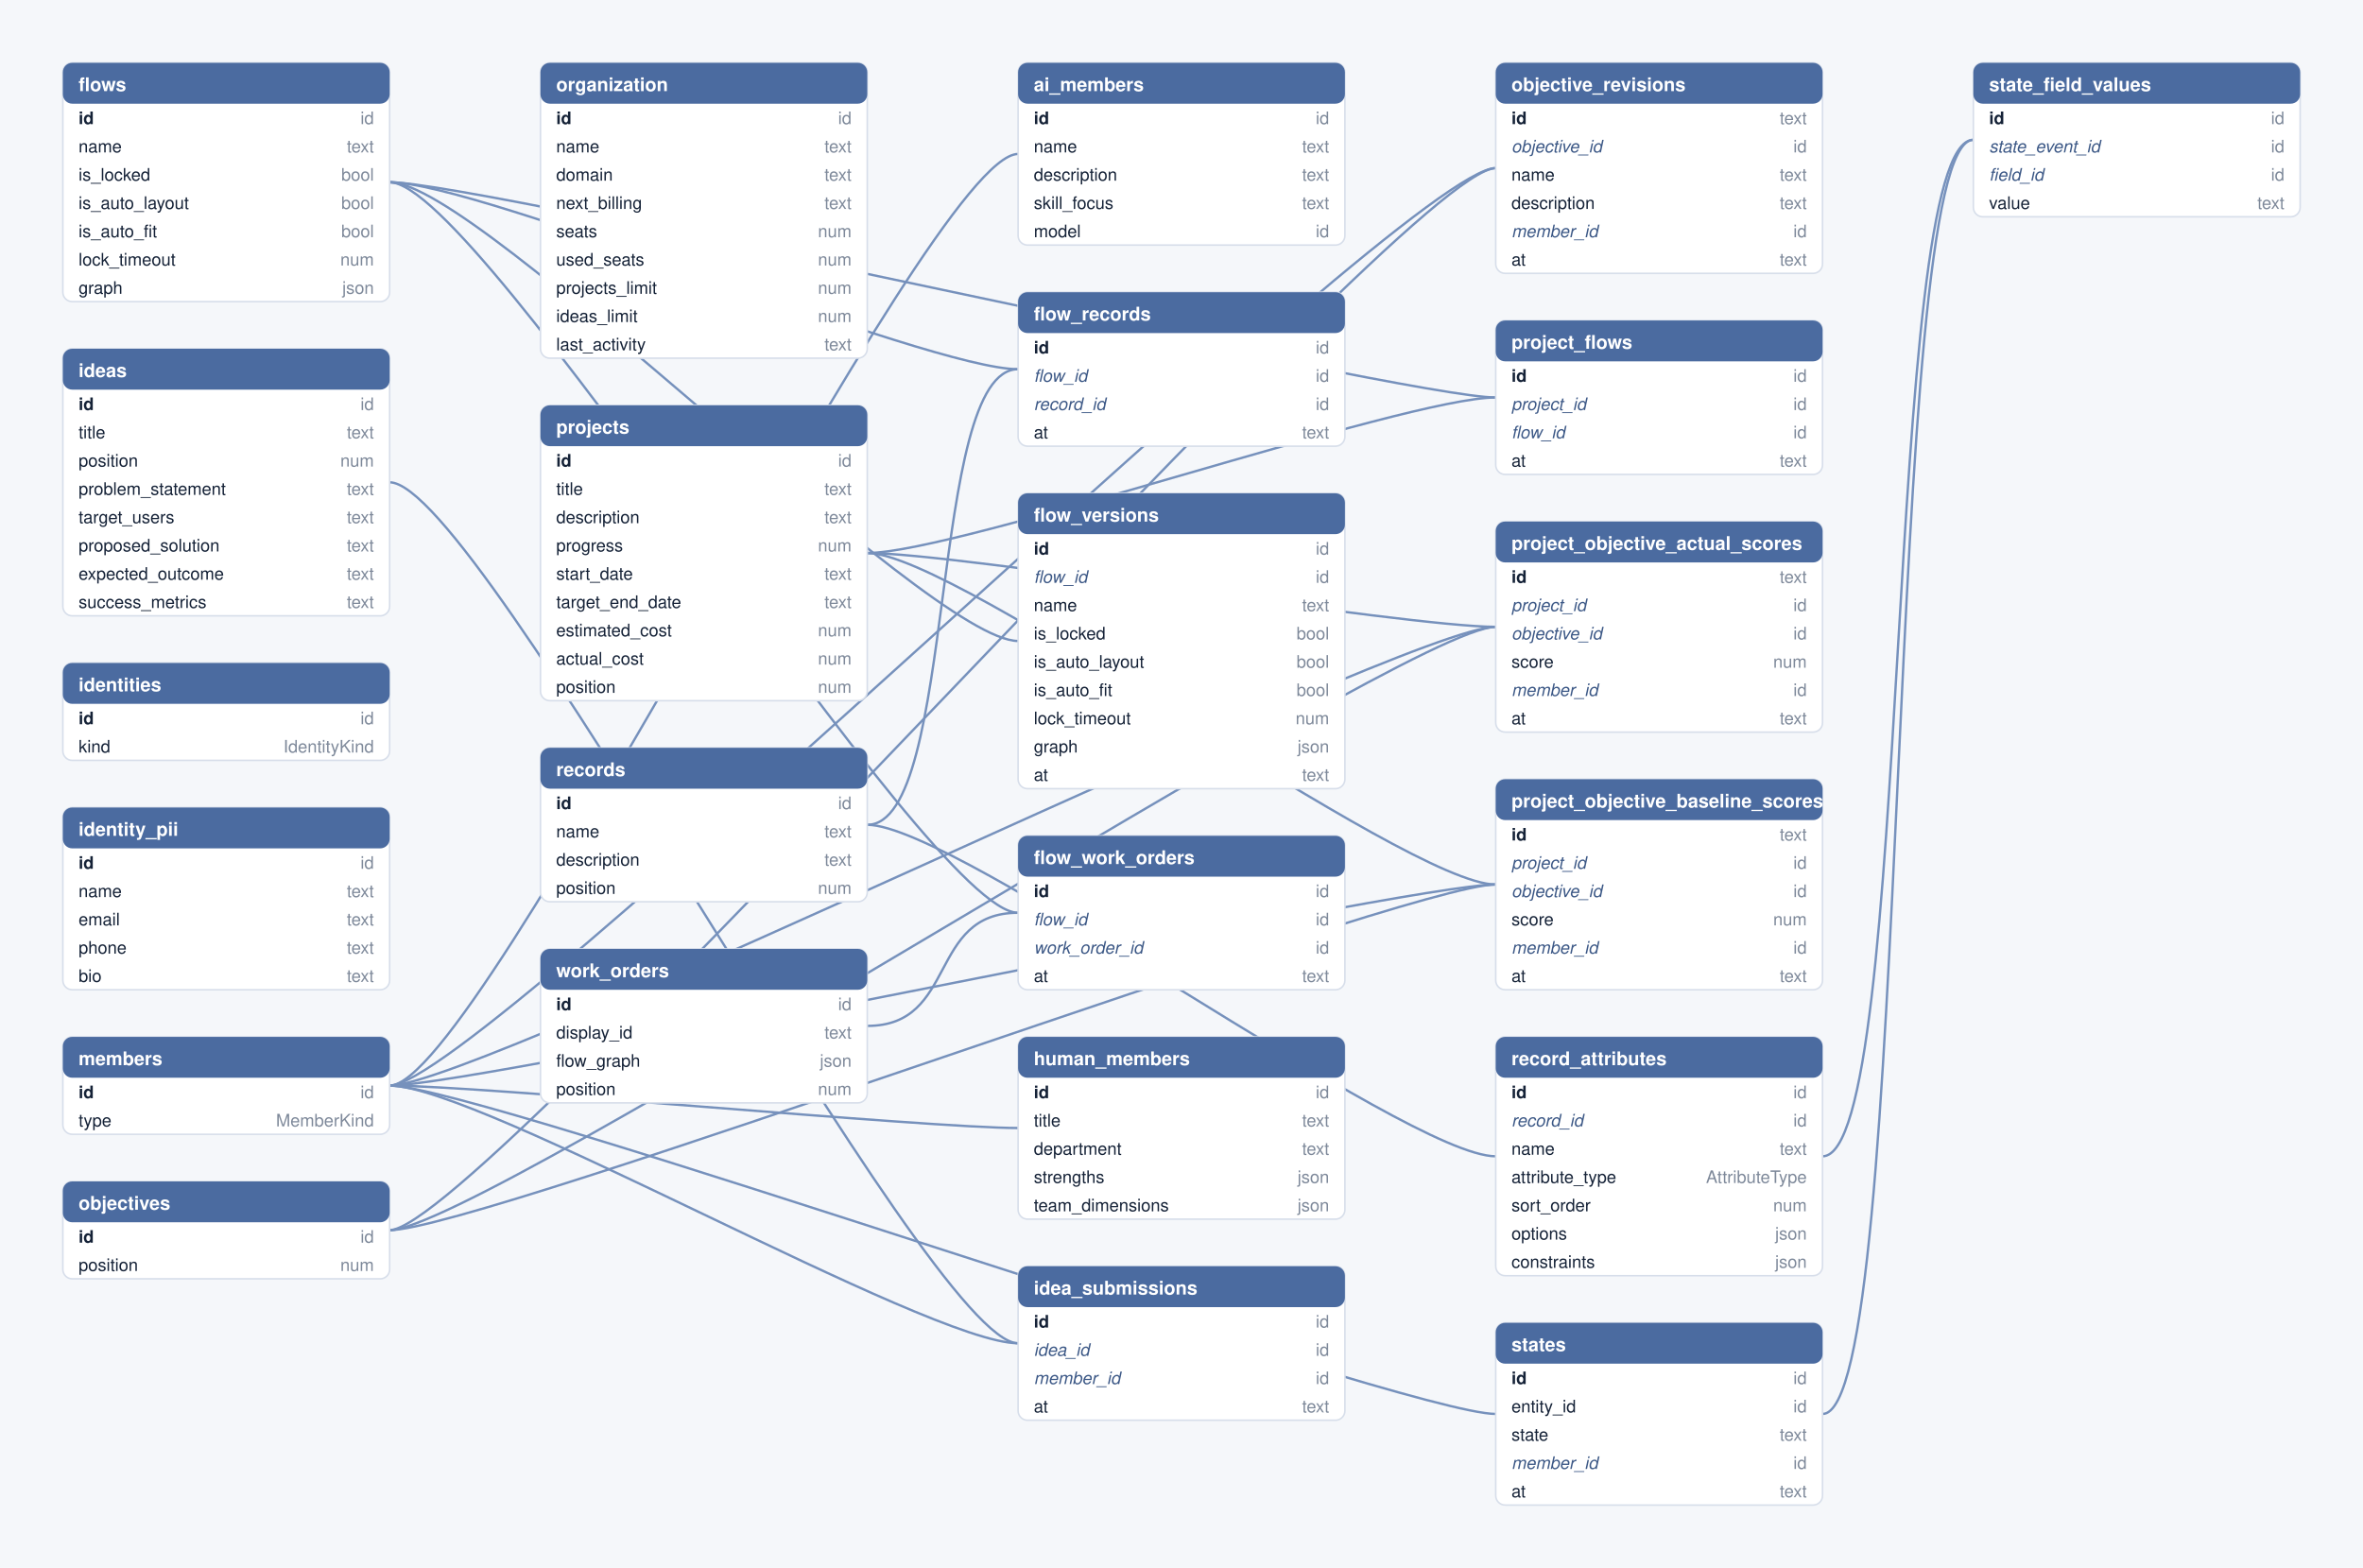
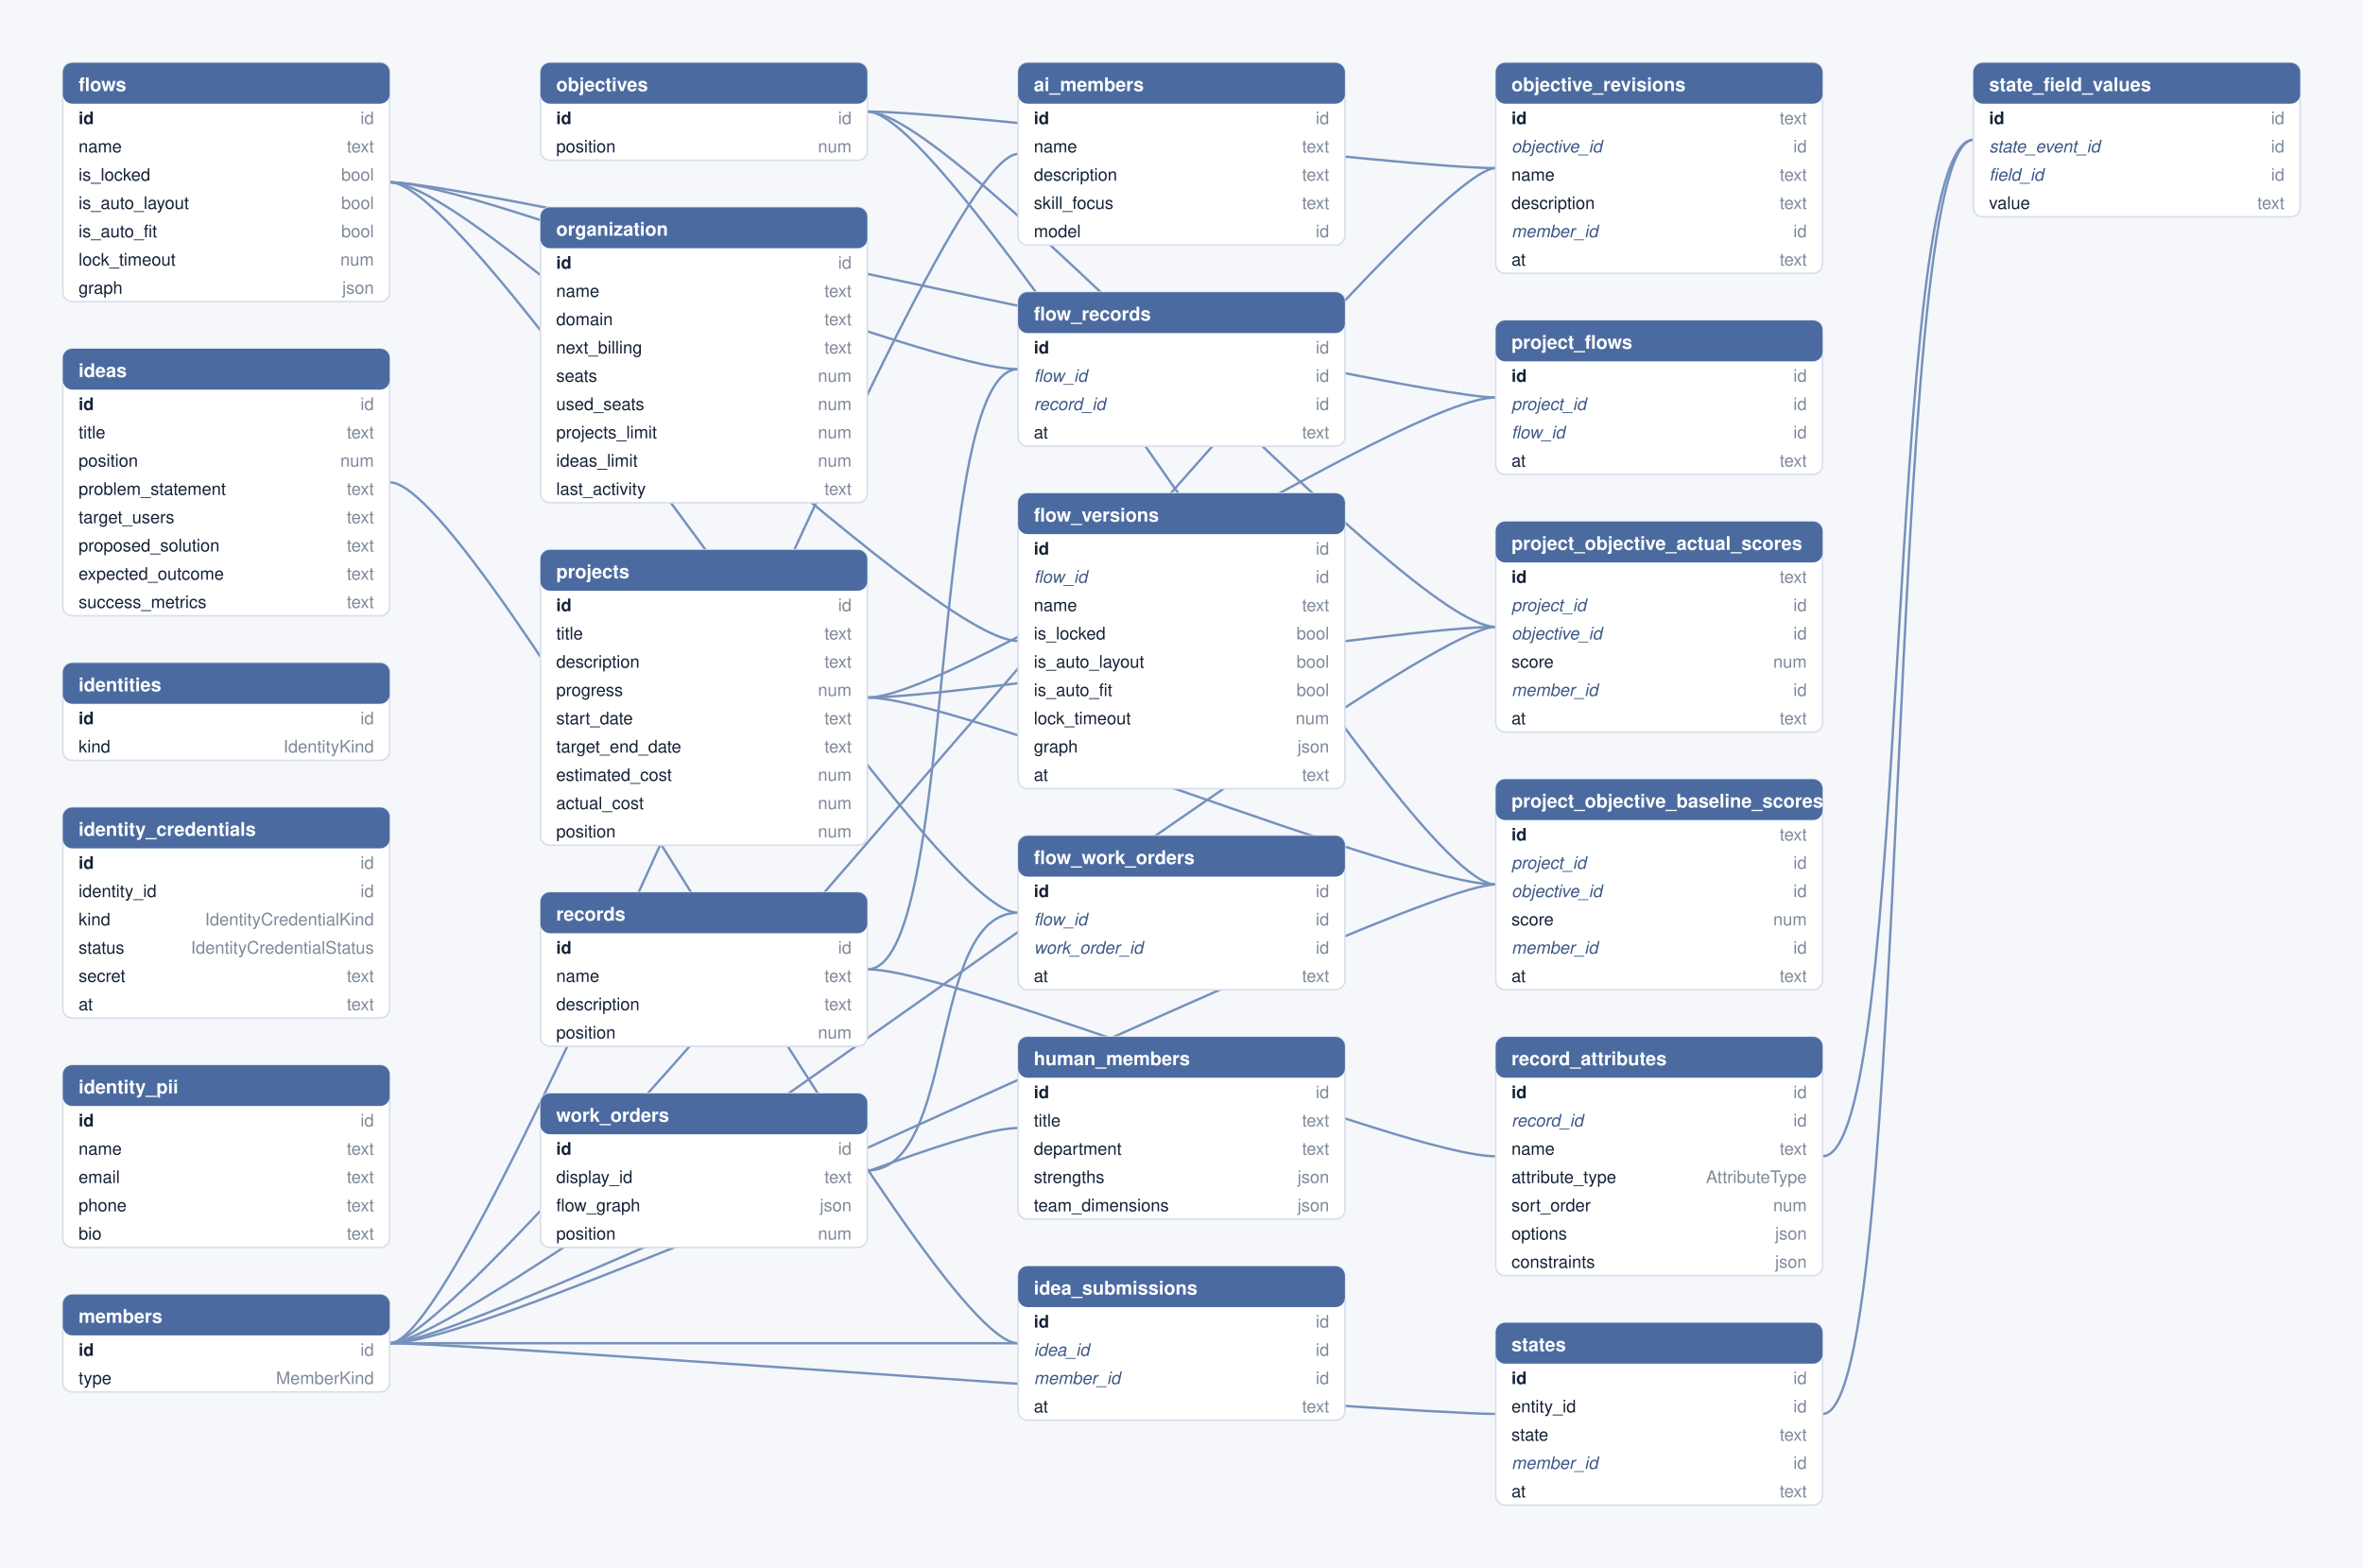
<svg xmlns="http://www.w3.org/2000/svg" viewBox="0 0 1504 998" width="1504" height="998">
  <defs>
    <style>
      text { font-family: ui-sans-serif, system-ui,
        'Segoe UI', Helvetica, Arial, sans-serif; }
      .box { fill: hsl(0 0% 100%);
        stroke: hsl(217 30% 88%); stroke-width: 1; }
      .head { fill: hsl(217 36% 46%); }
      .thead { fill: hsl(0 0% 100%); font-size: 12px;
        font-weight: 700; }
      .col, .pk, .fk, .type { font-size: 11px; }
      .col { fill: hsl(217 45% 15%); }
      .pk { fill: hsl(217 45% 15%); font-weight: 700; }
      .fk { fill: hsl(217 38% 38%);
        font-style: italic; }
      .type { fill: hsl(217 12% 55%);
        text-anchor: end; }
      .edge { fill: none; stroke: hsl(217 34% 60%);
        stroke-width: 1.5; }
    </style>
  </defs>
  <rect x="0" y="0" width="1504" height="998" fill="hsl(217 30% 97%)" />
-   <path class="edge" d="M 648 718 C 590.4 718, 305.6 691, 248 691" />
-   <path class="edge" d="M 648 98 C 590.4 98, 305.6 691, 248 691" />
+   <path class="edge" d="M 648 718 C 590.4 718, 305.6 855, 248 855" />
+   <path class="edge" d="M 648 98 C 590.4 98, 305.6 855, 248 855" />
  <path class="edge" d="M 648 408 C 590.4 408, 305.6 116, 248 116" />
-   <path class="edge" d="M 952 253 C 894.4 253, 609.6 352, 552 352" />
+   <path class="edge" d="M 952 253 C 894.4 253, 609.6 444, 552 444" />
  <path class="edge" d="M 952 253 C 894.4 253, 305.6 116, 248 116" />
  <path class="edge" d="M 648 581 C 590.4 581, 305.6 116, 248 116" />
-   <path class="edge" d="M 648 581 C 590.4 581, 609.6 653, 552 653" />
+   <path class="edge" d="M 648 581 C 590.4 581, 609.6 745, 552 745" />
  <path class="edge" d="M 1256 89 C 1198.4 89, 1217.6 900, 1160 900" />
  <path class="edge" d="M 1256 89 C 1198.4 89, 1217.6 736, 1160 736" />
-   <path class="edge" d="M 952 736 C 894.4 736, 609.6 525, 552 525" />
+   <path class="edge" d="M 952 736 C 894.4 736, 609.6 617, 552 617" />
  <path class="edge" d="M 648 235 C 590.4 235, 305.6 116, 248 116" />
-   <path class="edge" d="M 648 235 C 590.4 235, 609.6 525, 552 525" />
+   <path class="edge" d="M 648 235 C 590.4 235, 609.6 617, 552 617" />
  <path class="edge" d="M 648 855 C 590.4 855, 305.6 307, 248 307" />
-   <path class="edge" d="M 648 855 C 590.4 855, 305.6 691, 248 691" />
-   <path class="edge" d="M 952 107 C 894.4 107, 305.6 783, 248 783" />
-   <path class="edge" d="M 952 107 C 894.4 107, 305.6 691, 248 691" />
-   <path class="edge" d="M 952 563 C 894.4 563, 609.6 352, 552 352" />
-   <path class="edge" d="M 952 563 C 894.4 563, 305.6 783, 248 783" />
-   <path class="edge" d="M 952 563 C 894.4 563, 305.6 691, 248 691" />
-   <path class="edge" d="M 952 399 C 894.4 399, 609.6 352, 552 352" />
-   <path class="edge" d="M 952 399 C 894.4 399, 305.6 783, 248 783" />
-   <path class="edge" d="M 952 399 C 894.4 399, 305.6 691, 248 691" />
-   <path class="edge" d="M 952 900 C 894.4 900, 305.6 691, 248 691" />
-   <g class="table">
-     <rect class="box" x="40" y="660" width="208" height="62" rx="6" />
-     <rect class="head" x="40" y="660" width="208" height="26" rx="6" />
-     <text class="thead" x="50" y="678">members</text>
-     <text class="pk" x="50" y="699">id</text>
-     <text class="type" x="238" y="699">id</text>
-     <text class="col" x="50" y="717">type</text>
-     <text class="type" x="238" y="717">MemberKind</text>
+   <path class="edge" d="M 648 855 C 590.4 855, 305.6 855, 248 855" />
+   <path class="edge" d="M 952 107 C 894.4 107, 609.6 71, 552 71" />
+   <path class="edge" d="M 952 107 C 894.4 107, 305.6 855, 248 855" />
+   <path class="edge" d="M 952 563 C 894.4 563, 609.6 444, 552 444" />
+   <path class="edge" d="M 952 563 C 894.4 563, 609.6 71, 552 71" />
+   <path class="edge" d="M 952 563 C 894.4 563, 305.6 855, 248 855" />
+   <path class="edge" d="M 952 399 C 894.4 399, 609.6 444, 552 444" />
+   <path class="edge" d="M 952 399 C 894.4 399, 609.6 71, 552 71" />
+   <path class="edge" d="M 952 399 C 894.4 399, 305.6 855, 248 855" />
+   <path class="edge" d="M 952 900 C 894.4 900, 305.6 855, 248 855" />
+   <g class="table">
+     <rect class="box" x="40" y="824" width="208" height="62" rx="6" />
+     <rect class="head" x="40" y="824" width="208" height="26" rx="6" />
+     <text class="thead" x="50" y="842">members</text>
+     <text class="pk" x="50" y="863">id</text>
+     <text class="type" x="238" y="863">id</text>
+     <text class="col" x="50" y="881">type</text>
+     <text class="type" x="238" y="881">MemberKind</text>
  </g>
  <g class="table">
    <rect class="box" x="648" y="660" width="208" height="116" rx="6" />
    <rect class="head" x="648" y="660" width="208" height="26" rx="6" />
    <text class="thead" x="658" y="678">human_members</text>
    <text class="pk" x="658" y="699">id</text>
    <text class="type" x="846" y="699">id</text>
    <text class="col" x="658" y="717">title</text>
    <text class="type" x="846" y="717">text</text>
    <text class="col" x="658" y="735">department</text>
    <text class="type" x="846" y="735">text</text>
    <text class="col" x="658" y="753">strengths</text>
    <text class="type" x="846" y="753">json</text>
    <text class="col" x="658" y="771">team_dimensions</text>
    <text class="type" x="846" y="771">json</text>
  </g>
  <g class="table">
    <rect class="box" x="648" y="40" width="208" height="116" rx="6" />
    <rect class="head" x="648" y="40" width="208" height="26" rx="6" />
    <text class="thead" x="658" y="58">ai_members</text>
    <text class="pk" x="658" y="79">id</text>
    <text class="type" x="846" y="79">id</text>
    <text class="col" x="658" y="97">name</text>
    <text class="type" x="846" y="97">text</text>
    <text class="col" x="658" y="115">description</text>
    <text class="type" x="846" y="115">text</text>
    <text class="col" x="658" y="133">skill_focus</text>
    <text class="type" x="846" y="133">text</text>
    <text class="col" x="658" y="151">model</text>
    <text class="type" x="846" y="151">id</text>
  </g>
  <g class="table">
    <rect class="box" x="40" y="422" width="208" height="62" rx="6" />
    <rect class="head" x="40" y="422" width="208" height="26" rx="6" />
    <text class="thead" x="50" y="440">identities</text>
    <text class="pk" x="50" y="461">id</text>
    <text class="type" x="238" y="461">id</text>
    <text class="col" x="50" y="479">kind</text>
    <text class="type" x="238" y="479">IdentityKind</text>
  </g>
  <g class="table">
-     <rect class="box" x="40" y="514" width="208" height="116" rx="6" />
+     <rect class="box" x="40" y="678" width="208" height="116" rx="6" />
+     <rect class="head" x="40" y="678" width="208" height="26" rx="6" />
+     <text class="thead" x="50" y="696">identity_pii</text>
+     <text class="pk" x="50" y="717">id</text>
+     <text class="type" x="238" y="717">id</text>
+     <text class="col" x="50" y="735">name</text>
+     <text class="type" x="238" y="735">text</text>
+     <text class="col" x="50" y="753">email</text>
+     <text class="type" x="238" y="753">text</text>
+     <text class="col" x="50" y="771">phone</text>
+     <text class="type" x="238" y="771">text</text>
+     <text class="col" x="50" y="789">bio</text>
+     <text class="type" x="238" y="789">text</text>
+   </g>
+   <g class="table">
+     <rect class="box" x="40" y="514" width="208" height="134" rx="6" />
    <rect class="head" x="40" y="514" width="208" height="26" rx="6" />
-     <text class="thead" x="50" y="532">identity_pii</text>
+     <text class="thead" x="50" y="532">identity_credentials</text>
    <text class="pk" x="50" y="553">id</text>
    <text class="type" x="238" y="553">id</text>
-     <text class="col" x="50" y="571">name</text>
-     <text class="type" x="238" y="571">text</text>
-     <text class="col" x="50" y="589">email</text>
-     <text class="type" x="238" y="589">text</text>
-     <text class="col" x="50" y="607">phone</text>
-     <text class="type" x="238" y="607">text</text>
-     <text class="col" x="50" y="625">bio</text>
+     <text class="col" x="50" y="571">identity_id</text>
+     <text class="type" x="238" y="571">id</text>
+     <text class="col" x="50" y="589">kind</text>
+     <text class="type" x="238" y="589">IdentityCredentialKind</text>
+     <text class="col" x="50" y="607">status</text>
+     <text class="type" x="238" y="607">IdentityCredentialStatus</text>
+     <text class="col" x="50" y="625">secret</text>
    <text class="type" x="238" y="625">text</text>
+     <text class="col" x="50" y="643">at</text>
+     <text class="type" x="238" y="643">text</text>
  </g>
  <g class="table">
    <rect class="box" x="40" y="222" width="208" height="170" rx="6" />
    <rect class="head" x="40" y="222" width="208" height="26" rx="6" />
    <text class="thead" x="50" y="240">ideas</text>
    <text class="pk" x="50" y="261">id</text>
    <text class="type" x="238" y="261">id</text>
    <text class="col" x="50" y="279">title</text>
    <text class="type" x="238" y="279">text</text>
    <text class="col" x="50" y="297">position</text>
    <text class="type" x="238" y="297">num</text>
    <text class="col" x="50" y="315">problem_statement</text>
    <text class="type" x="238" y="315">text</text>
    <text class="col" x="50" y="333">target_users</text>
    <text class="type" x="238" y="333">text</text>
    <text class="col" x="50" y="351">proposed_solution</text>
    <text class="type" x="238" y="351">text</text>
    <text class="col" x="50" y="369">expected_outcome</text>
    <text class="type" x="238" y="369">text</text>
    <text class="col" x="50" y="387">success_metrics</text>
    <text class="type" x="238" y="387">text</text>
  </g>
  <g class="table">
-     <rect class="box" x="344" y="258" width="208" height="188" rx="6" />
-     <rect class="head" x="344" y="258" width="208" height="26" rx="6" />
-     <text class="thead" x="354" y="276">projects</text>
-     <text class="pk" x="354" y="297">id</text>
-     <text class="type" x="542" y="297">id</text>
-     <text class="col" x="354" y="315">title</text>
-     <text class="type" x="542" y="315">text</text>
-     <text class="col" x="354" y="333">description</text>
-     <text class="type" x="542" y="333">text</text>
-     <text class="col" x="354" y="351">progress</text>
-     <text class="type" x="542" y="351">num</text>
-     <text class="col" x="354" y="369">start_date</text>
-     <text class="type" x="542" y="369">text</text>
-     <text class="col" x="354" y="387">target_end_date</text>
-     <text class="type" x="542" y="387">text</text>
-     <text class="col" x="354" y="405">estimated_cost</text>
-     <text class="type" x="542" y="405">num</text>
-     <text class="col" x="354" y="423">actual_cost</text>
-     <text class="type" x="542" y="423">num</text>
-     <text class="col" x="354" y="441">position</text>
-     <text class="type" x="542" y="441">num</text>
+     <rect class="box" x="344" y="350" width="208" height="188" rx="6" />
+     <rect class="head" x="344" y="350" width="208" height="26" rx="6" />
+     <text class="thead" x="354" y="368">projects</text>
+     <text class="pk" x="354" y="389">id</text>
+     <text class="type" x="542" y="389">id</text>
+     <text class="col" x="354" y="407">title</text>
+     <text class="type" x="542" y="407">text</text>
+     <text class="col" x="354" y="425">description</text>
+     <text class="type" x="542" y="425">text</text>
+     <text class="col" x="354" y="443">progress</text>
+     <text class="type" x="542" y="443">num</text>
+     <text class="col" x="354" y="461">start_date</text>
+     <text class="type" x="542" y="461">text</text>
+     <text class="col" x="354" y="479">target_end_date</text>
+     <text class="type" x="542" y="479">text</text>
+     <text class="col" x="354" y="497">estimated_cost</text>
+     <text class="type" x="542" y="497">num</text>
+     <text class="col" x="354" y="515">actual_cost</text>
+     <text class="type" x="542" y="515">num</text>
+     <text class="col" x="354" y="533">position</text>
+     <text class="type" x="542" y="533">num</text>
  </g>
  <g class="table">
    <rect class="box" x="40" y="40" width="208" height="152" rx="6" />
    <rect class="head" x="40" y="40" width="208" height="26" rx="6" />
    <text class="thead" x="50" y="58">flows</text>
    <text class="pk" x="50" y="79">id</text>
    <text class="type" x="238" y="79">id</text>
    <text class="col" x="50" y="97">name</text>
    <text class="type" x="238" y="97">text</text>
    <text class="col" x="50" y="115">is_locked</text>
    <text class="type" x="238" y="115">bool</text>
    <text class="col" x="50" y="133">is_auto_layout</text>
    <text class="type" x="238" y="133">bool</text>
    <text class="col" x="50" y="151">is_auto_fit</text>
    <text class="type" x="238" y="151">bool</text>
    <text class="col" x="50" y="169">lock_timeout</text>
    <text class="type" x="238" y="169">num</text>
    <text class="col" x="50" y="187">graph</text>
    <text class="type" x="238" y="187">json</text>
  </g>
  <g class="table">
    <rect class="box" x="648" y="314" width="208" height="188" rx="6" />
    <rect class="head" x="648" y="314" width="208" height="26" rx="6" />
    <text class="thead" x="658" y="332">flow_versions</text>
    <text class="pk" x="658" y="353">id</text>
    <text class="type" x="846" y="353">id</text>
    <text class="fk" x="658" y="371">flow_id</text>
    <text class="type" x="846" y="371">id</text>
    <text class="col" x="658" y="389">name</text>
    <text class="type" x="846" y="389">text</text>
    <text class="col" x="658" y="407">is_locked</text>
    <text class="type" x="846" y="407">bool</text>
    <text class="col" x="658" y="425">is_auto_layout</text>
    <text class="type" x="846" y="425">bool</text>
    <text class="col" x="658" y="443">is_auto_fit</text>
    <text class="type" x="846" y="443">bool</text>
    <text class="col" x="658" y="461">lock_timeout</text>
    <text class="type" x="846" y="461">num</text>
    <text class="col" x="658" y="479">graph</text>
    <text class="type" x="846" y="479">json</text>
    <text class="col" x="658" y="497">at</text>
    <text class="type" x="846" y="497">text</text>
  </g>
  <g class="table">
    <rect class="box" x="952" y="204" width="208" height="98" rx="6" />
    <rect class="head" x="952" y="204" width="208" height="26" rx="6" />
    <text class="thead" x="962" y="222">project_flows</text>
    <text class="pk" x="962" y="243">id</text>
    <text class="type" x="1150" y="243">id</text>
    <text class="fk" x="962" y="261">project_id</text>
    <text class="type" x="1150" y="261">id</text>
    <text class="fk" x="962" y="279">flow_id</text>
    <text class="type" x="1150" y="279">id</text>
    <text class="col" x="962" y="297">at</text>
    <text class="type" x="1150" y="297">text</text>
  </g>
  <g class="table">
-     <rect class="box" x="344" y="604" width="208" height="98" rx="6" />
-     <rect class="head" x="344" y="604" width="208" height="26" rx="6" />
-     <text class="thead" x="354" y="622">work_orders</text>
-     <text class="pk" x="354" y="643">id</text>
-     <text class="type" x="542" y="643">id</text>
-     <text class="col" x="354" y="661">display_id</text>
-     <text class="type" x="542" y="661">text</text>
-     <text class="col" x="354" y="679">flow_graph</text>
-     <text class="type" x="542" y="679">json</text>
-     <text class="col" x="354" y="697">position</text>
-     <text class="type" x="542" y="697">num</text>
+     <rect class="box" x="344" y="696" width="208" height="98" rx="6" />
+     <rect class="head" x="344" y="696" width="208" height="26" rx="6" />
+     <text class="thead" x="354" y="714">work_orders</text>
+     <text class="pk" x="354" y="735">id</text>
+     <text class="type" x="542" y="735">id</text>
+     <text class="col" x="354" y="753">display_id</text>
+     <text class="type" x="542" y="753">text</text>
+     <text class="col" x="354" y="771">flow_graph</text>
+     <text class="type" x="542" y="771">json</text>
+     <text class="col" x="354" y="789">position</text>
+     <text class="type" x="542" y="789">num</text>
  </g>
  <g class="table">
    <rect class="box" x="648" y="532" width="208" height="98" rx="6" />
    <rect class="head" x="648" y="532" width="208" height="26" rx="6" />
    <text class="thead" x="658" y="550">flow_work_orders</text>
    <text class="pk" x="658" y="571">id</text>
    <text class="type" x="846" y="571">id</text>
    <text class="fk" x="658" y="589">flow_id</text>
    <text class="type" x="846" y="589">id</text>
    <text class="fk" x="658" y="607">work_order_id</text>
    <text class="type" x="846" y="607">id</text>
    <text class="col" x="658" y="625">at</text>
    <text class="type" x="846" y="625">text</text>
  </g>
  <g class="table">
    <rect class="box" x="1256" y="40" width="208" height="98" rx="6" />
    <rect class="head" x="1256" y="40" width="208" height="26" rx="6" />
    <text class="thead" x="1266" y="58">state_field_values</text>
    <text class="pk" x="1266" y="79">id</text>
    <text class="type" x="1454" y="79">id</text>
    <text class="fk" x="1266" y="97">state_event_id</text>
    <text class="type" x="1454" y="97">id</text>
    <text class="fk" x="1266" y="115">field_id</text>
    <text class="type" x="1454" y="115">id</text>
    <text class="col" x="1266" y="133">value</text>
    <text class="type" x="1454" y="133">text</text>
  </g>
  <g class="table">
-     <rect class="box" x="344" y="476" width="208" height="98" rx="6" />
-     <rect class="head" x="344" y="476" width="208" height="26" rx="6" />
-     <text class="thead" x="354" y="494">records</text>
-     <text class="pk" x="354" y="515">id</text>
-     <text class="type" x="542" y="515">id</text>
-     <text class="col" x="354" y="533">name</text>
-     <text class="type" x="542" y="533">text</text>
-     <text class="col" x="354" y="551">description</text>
-     <text class="type" x="542" y="551">text</text>
-     <text class="col" x="354" y="569">position</text>
-     <text class="type" x="542" y="569">num</text>
+     <rect class="box" x="344" y="568" width="208" height="98" rx="6" />
+     <rect class="head" x="344" y="568" width="208" height="26" rx="6" />
+     <text class="thead" x="354" y="586">records</text>
+     <text class="pk" x="354" y="607">id</text>
+     <text class="type" x="542" y="607">id</text>
+     <text class="col" x="354" y="625">name</text>
+     <text class="type" x="542" y="625">text</text>
+     <text class="col" x="354" y="643">description</text>
+     <text class="type" x="542" y="643">text</text>
+     <text class="col" x="354" y="661">position</text>
+     <text class="type" x="542" y="661">num</text>
  </g>
  <g class="table">
    <rect class="box" x="952" y="660" width="208" height="152" rx="6" />
    <rect class="head" x="952" y="660" width="208" height="26" rx="6" />
    <text class="thead" x="962" y="678">record_attributes</text>
    <text class="pk" x="962" y="699">id</text>
    <text class="type" x="1150" y="699">id</text>
    <text class="fk" x="962" y="717">record_id</text>
    <text class="type" x="1150" y="717">id</text>
    <text class="col" x="962" y="735">name</text>
    <text class="type" x="1150" y="735">text</text>
    <text class="col" x="962" y="753">attribute_type</text>
    <text class="type" x="1150" y="753">AttributeType</text>
    <text class="col" x="962" y="771">sort_order</text>
    <text class="type" x="1150" y="771">num</text>
    <text class="col" x="962" y="789">options</text>
    <text class="type" x="1150" y="789">json</text>
    <text class="col" x="962" y="807">constraints</text>
    <text class="type" x="1150" y="807">json</text>
  </g>
  <g class="table">
    <rect class="box" x="648" y="186" width="208" height="98" rx="6" />
    <rect class="head" x="648" y="186" width="208" height="26" rx="6" />
    <text class="thead" x="658" y="204">flow_records</text>
    <text class="pk" x="658" y="225">id</text>
    <text class="type" x="846" y="225">id</text>
    <text class="fk" x="658" y="243">flow_id</text>
    <text class="type" x="846" y="243">id</text>
    <text class="fk" x="658" y="261">record_id</text>
    <text class="type" x="846" y="261">id</text>
    <text class="col" x="658" y="279">at</text>
    <text class="type" x="846" y="279">text</text>
  </g>
  <g class="table">
-     <rect class="box" x="344" y="40" width="208" height="188" rx="6" />
-     <rect class="head" x="344" y="40" width="208" height="26" rx="6" />
-     <text class="thead" x="354" y="58">organization</text>
-     <text class="pk" x="354" y="79">id</text>
-     <text class="type" x="542" y="79">id</text>
-     <text class="col" x="354" y="97">name</text>
-     <text class="type" x="542" y="97">text</text>
-     <text class="col" x="354" y="115">domain</text>
-     <text class="type" x="542" y="115">text</text>
-     <text class="col" x="354" y="133">next_billing</text>
-     <text class="type" x="542" y="133">text</text>
-     <text class="col" x="354" y="151">seats</text>
-     <text class="type" x="542" y="151">num</text>
-     <text class="col" x="354" y="169">used_seats</text>
-     <text class="type" x="542" y="169">num</text>
-     <text class="col" x="354" y="187">projects_limit</text>
-     <text class="type" x="542" y="187">num</text>
-     <text class="col" x="354" y="205">ideas_limit</text>
-     <text class="type" x="542" y="205">num</text>
-     <text class="col" x="354" y="223">last_activity</text>
-     <text class="type" x="542" y="223">text</text>
+     <rect class="box" x="344" y="132" width="208" height="188" rx="6" />
+     <rect class="head" x="344" y="132" width="208" height="26" rx="6" />
+     <text class="thead" x="354" y="150">organization</text>
+     <text class="pk" x="354" y="171">id</text>
+     <text class="type" x="542" y="171">id</text>
+     <text class="col" x="354" y="189">name</text>
+     <text class="type" x="542" y="189">text</text>
+     <text class="col" x="354" y="207">domain</text>
+     <text class="type" x="542" y="207">text</text>
+     <text class="col" x="354" y="225">next_billing</text>
+     <text class="type" x="542" y="225">text</text>
+     <text class="col" x="354" y="243">seats</text>
+     <text class="type" x="542" y="243">num</text>
+     <text class="col" x="354" y="261">used_seats</text>
+     <text class="type" x="542" y="261">num</text>
+     <text class="col" x="354" y="279">projects_limit</text>
+     <text class="type" x="542" y="279">num</text>
+     <text class="col" x="354" y="297">ideas_limit</text>
+     <text class="type" x="542" y="297">num</text>
+     <text class="col" x="354" y="315">last_activity</text>
+     <text class="type" x="542" y="315">text</text>
  </g>
  <g class="table">
    <rect class="box" x="648" y="806" width="208" height="98" rx="6" />
    <rect class="head" x="648" y="806" width="208" height="26" rx="6" />
    <text class="thead" x="658" y="824">idea_submissions</text>
    <text class="pk" x="658" y="845">id</text>
    <text class="type" x="846" y="845">id</text>
    <text class="fk" x="658" y="863">idea_id</text>
    <text class="type" x="846" y="863">id</text>
    <text class="fk" x="658" y="881">member_id</text>
    <text class="type" x="846" y="881">id</text>
    <text class="col" x="658" y="899">at</text>
    <text class="type" x="846" y="899">text</text>
  </g>
  <g class="table">
-     <rect class="box" x="40" y="752" width="208" height="62" rx="6" />
-     <rect class="head" x="40" y="752" width="208" height="26" rx="6" />
-     <text class="thead" x="50" y="770">objectives</text>
-     <text class="pk" x="50" y="791">id</text>
-     <text class="type" x="238" y="791">id</text>
-     <text class="col" x="50" y="809">position</text>
-     <text class="type" x="238" y="809">num</text>
+     <rect class="box" x="344" y="40" width="208" height="62" rx="6" />
+     <rect class="head" x="344" y="40" width="208" height="26" rx="6" />
+     <text class="thead" x="354" y="58">objectives</text>
+     <text class="pk" x="354" y="79">id</text>
+     <text class="type" x="542" y="79">id</text>
+     <text class="col" x="354" y="97">position</text>
+     <text class="type" x="542" y="97">num</text>
  </g>
  <g class="table">
    <rect class="box" x="952" y="40" width="208" height="134" rx="6" />
    <rect class="head" x="952" y="40" width="208" height="26" rx="6" />
    <text class="thead" x="962" y="58">objective_revisions</text>
    <text class="pk" x="962" y="79">id</text>
    <text class="type" x="1150" y="79">text</text>
    <text class="fk" x="962" y="97">objective_id</text>
    <text class="type" x="1150" y="97">id</text>
    <text class="col" x="962" y="115">name</text>
    <text class="type" x="1150" y="115">text</text>
    <text class="col" x="962" y="133">description</text>
    <text class="type" x="1150" y="133">text</text>
    <text class="fk" x="962" y="151">member_id</text>
    <text class="type" x="1150" y="151">id</text>
    <text class="col" x="962" y="169">at</text>
    <text class="type" x="1150" y="169">text</text>
  </g>
  <g class="table">
    <rect class="box" x="952" y="496" width="208" height="134" rx="6" />
    <rect class="head" x="952" y="496" width="208" height="26" rx="6" />
    <text class="thead" x="962" y="514">project_objective_baseline_scores</text>
    <text class="pk" x="962" y="535">id</text>
    <text class="type" x="1150" y="535">text</text>
    <text class="fk" x="962" y="553">project_id</text>
    <text class="type" x="1150" y="553">id</text>
    <text class="fk" x="962" y="571">objective_id</text>
    <text class="type" x="1150" y="571">id</text>
    <text class="col" x="962" y="589">score</text>
    <text class="type" x="1150" y="589">num</text>
    <text class="fk" x="962" y="607">member_id</text>
    <text class="type" x="1150" y="607">id</text>
    <text class="col" x="962" y="625">at</text>
    <text class="type" x="1150" y="625">text</text>
  </g>
  <g class="table">
    <rect class="box" x="952" y="332" width="208" height="134" rx="6" />
    <rect class="head" x="952" y="332" width="208" height="26" rx="6" />
    <text class="thead" x="962" y="350">project_objective_actual_scores</text>
    <text class="pk" x="962" y="371">id</text>
    <text class="type" x="1150" y="371">text</text>
    <text class="fk" x="962" y="389">project_id</text>
    <text class="type" x="1150" y="389">id</text>
    <text class="fk" x="962" y="407">objective_id</text>
    <text class="type" x="1150" y="407">id</text>
    <text class="col" x="962" y="425">score</text>
    <text class="type" x="1150" y="425">num</text>
    <text class="fk" x="962" y="443">member_id</text>
    <text class="type" x="1150" y="443">id</text>
    <text class="col" x="962" y="461">at</text>
    <text class="type" x="1150" y="461">text</text>
  </g>
  <g class="table">
    <rect class="box" x="952" y="842" width="208" height="116" rx="6" />
    <rect class="head" x="952" y="842" width="208" height="26" rx="6" />
    <text class="thead" x="962" y="860">states</text>
    <text class="pk" x="962" y="881">id</text>
    <text class="type" x="1150" y="881">id</text>
    <text class="col" x="962" y="899">entity_id</text>
    <text class="type" x="1150" y="899">id</text>
    <text class="col" x="962" y="917">state</text>
    <text class="type" x="1150" y="917">text</text>
    <text class="fk" x="962" y="935">member_id</text>
    <text class="type" x="1150" y="935">id</text>
    <text class="col" x="962" y="953">at</text>
    <text class="type" x="1150" y="953">text</text>
  </g>
</svg>
